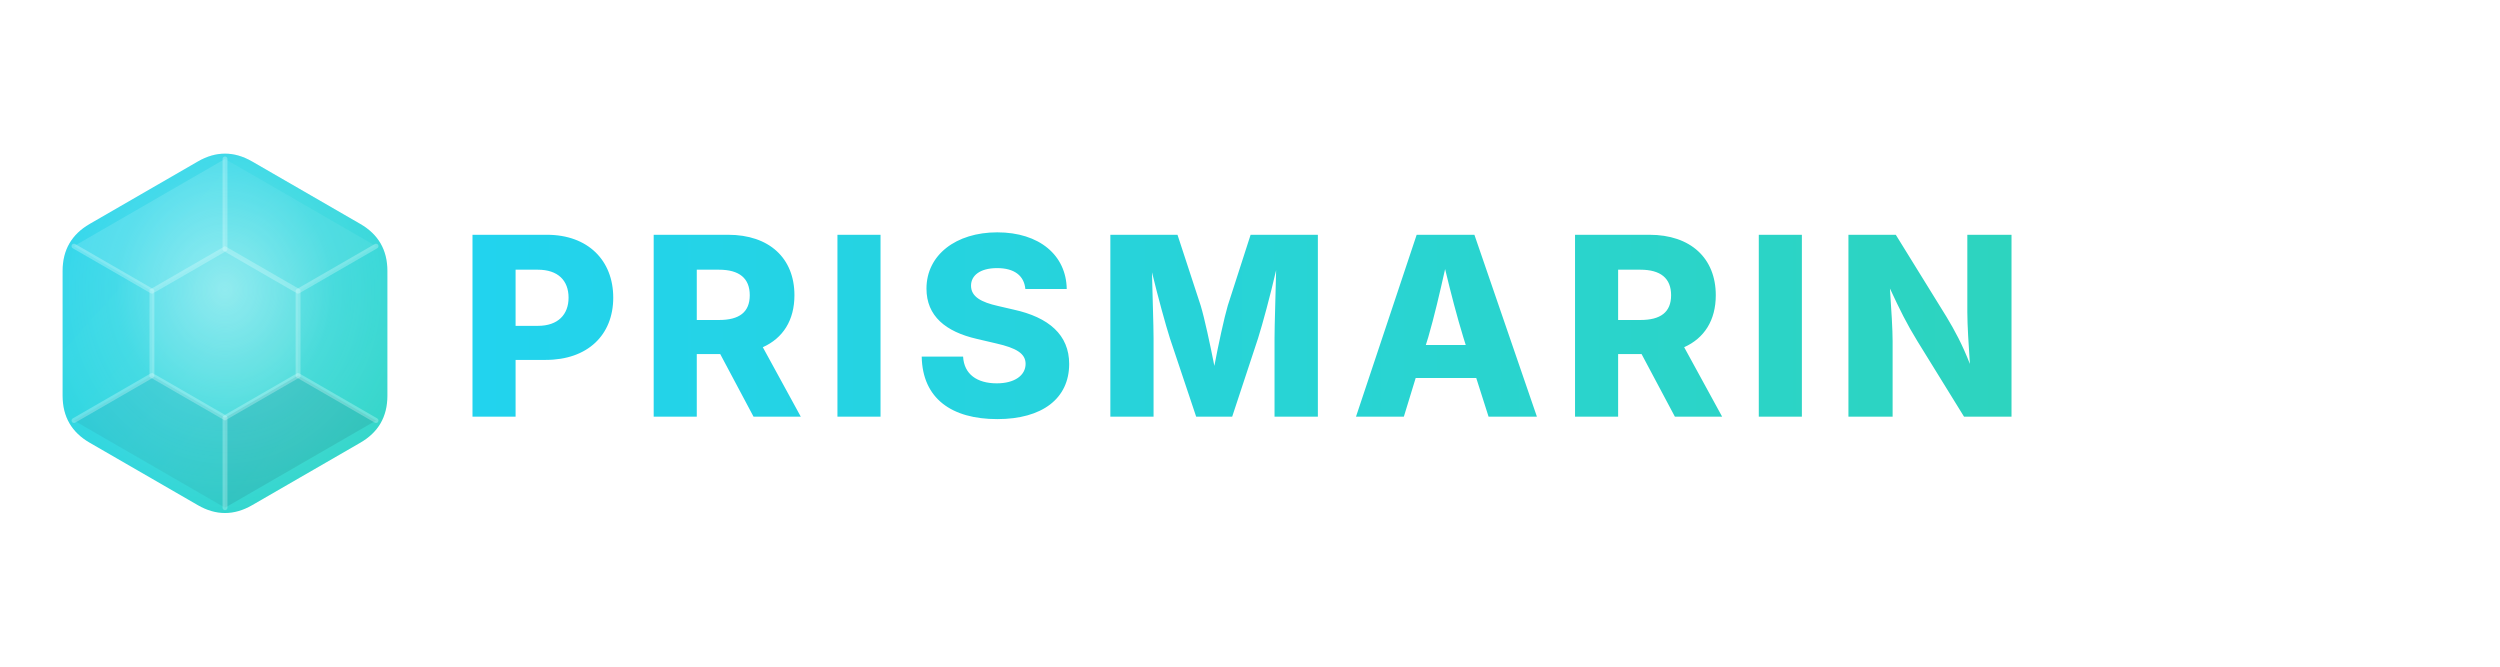
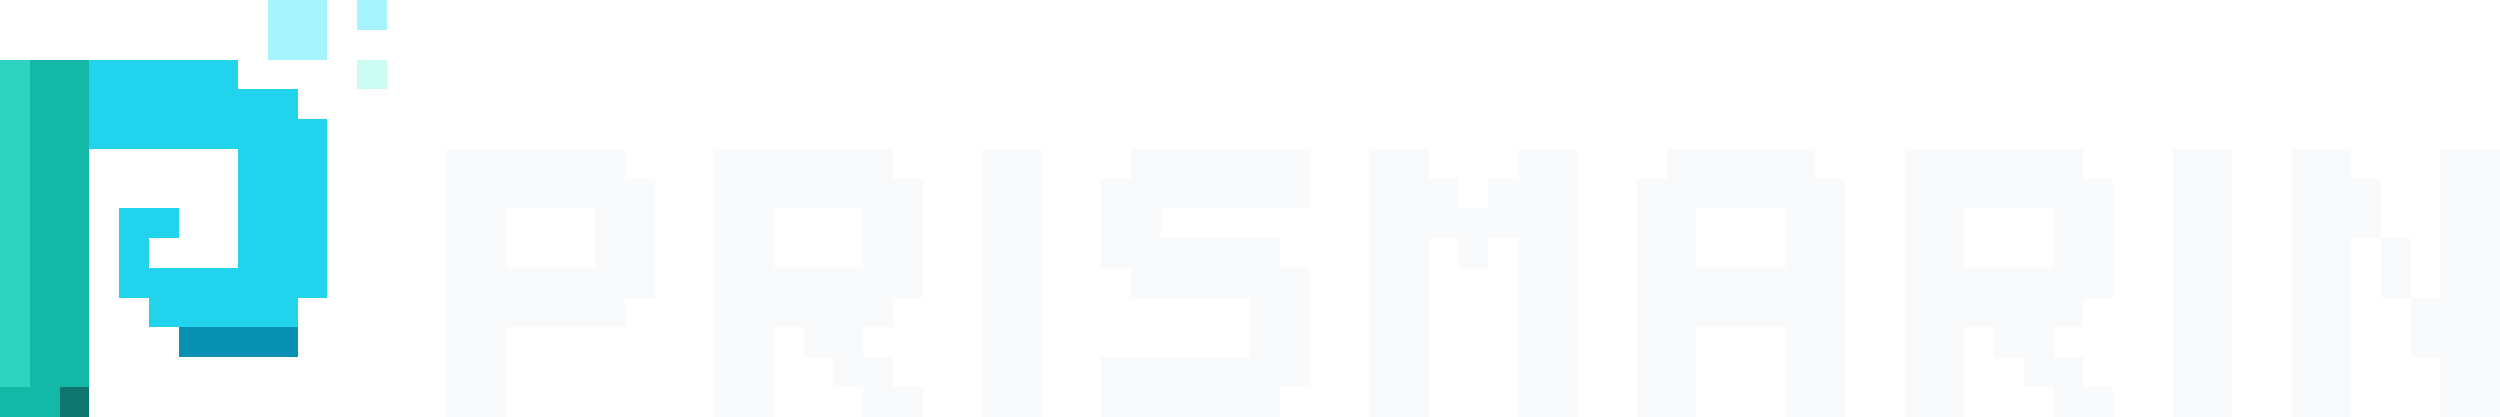
- <svg xmlns="http://www.w3.org/2000/svg" viewBox="0 0 960 256" width="960" height="256" role="img" aria-label="PRISMARIN wordmark">
-   <defs>
-     <linearGradient id="prism" x1="0" y1="0" x2="1" y2="1">
-       <stop offset="0" stop-color="#22D3EE" />
-       <stop offset="0.55" stop-color="#27D4D9" />
-       <stop offset="1" stop-color="#2DD4BF" />
-     </linearGradient>
-     <linearGradient id="wordGradient" x1="0" y1="0" x2="1" y2="0">
-       <stop offset="0" stop-color="#22D3EE" />
-       <stop offset="1" stop-color="#2DD4BF" />
-     </linearGradient>
-     <radialGradient id="glow" cx="0.5" cy="0.38" r="0.75">
-       <stop offset="0" stop-color="#ECFEFF" stop-opacity="0.5" />
-       <stop offset="0.45" stop-color="#ECFEFF" stop-opacity="0.16" />
-       <stop offset="1" stop-color="#ECFEFF" stop-opacity="0" />
-     </radialGradient>
-   </defs>
-   <g transform="translate(-9.6 32) scale(0.75)">
-     <path d="M 114.14 40 Q 128 32 141.86 40 L 197.28 72 Q 211.14 80 211.14 96 L 211.14 160 Q 211.14 176 197.28 184 L 141.86 216 Q 128 224 114.14 216 L 58.72 184 Q 44.86 176 44.86 160 L 44.86 96 Q 44.86 80 58.72 72 Z" fill="url(#prism)" />
-     <path d="M 114.14 40 Q 128 32 141.86 40 L 197.28 72 Q 211.14 80 211.14 96 L 211.14 160 Q 211.14 176 197.28 184 L 141.86 216 Q 128 224 114.14 216 L 58.72 184 Q 44.86 176 44.86 160 L 44.86 96 Q 44.86 80 58.72 72 Z" fill="url(#glow)" />
-     <polygon points="50.68,83.36 128,38.72 128,84.8 90.59,106.4" fill="#ECFEFF" opacity="0.14" />
-     <polygon points="128,38.72 205.32,83.36 165.41,106.4 128,84.8" fill="#ECFEFF" opacity="0.07" />
-     <polygon points="128,84.8 165.41,106.4 165.41,149.6 128,171.2 90.59,149.6 90.59,106.4" fill="#ECFEFF" opacity="0.08" />
-     <polygon points="205.32,172.64 128,217.28 128,171.2 165.41,149.6" fill="#0F172A" opacity="0.10" />
-     <polygon points="128,217.28 50.68,172.64 90.59,149.6 128,171.2" fill="#0F172A" opacity="0.06" />
-     <g stroke="#ECFEFF" stroke-opacity="0.28" stroke-width="2.5" stroke-linecap="round" fill="none">
-       <line x1="128" y1="38.72" x2="128" y2="84.8" />
-       <line x1="205.32" y1="83.36" x2="165.41" y2="106.4" />
-       <line x1="205.32" y1="172.64" x2="165.41" y2="149.6" />
-       <line x1="128" y1="217.28" x2="128" y2="171.2" />
-       <line x1="50.68" y1="172.64" x2="90.59" y2="149.6" />
-       <line x1="50.68" y1="83.36" x2="90.59" y2="106.4" />
-       <polygon points="128,84.8 165.41,106.4 165.41,149.6 128,171.2 90.59,149.6 90.59,106.4" />
-     </g>
-   </g>
-   <text x="176" y="160" font-family="Inter, Montserrat, Arial, sans-serif" font-size="96" font-weight="800" letter-spacing="7" fill="url(#wordGradient)">PRISMARIN</text>
+ <svg xmlns="http://www.w3.org/2000/svg" viewBox="0 0 84 14" width="84" height="14" shape-rendering="crispEdges" role="img" aria-label="PRISMARIN wordmark">
+   <rect x="9" y="0" width="2" height="1" fill="#A5F3FC" />
+   <rect x="12" y="0" width="1" height="1" fill="#A5F3FC" />
+   <rect x="9" y="1" width="2" height="1" fill="#A5F3FC" />
+   <rect x="0" y="2" width="1" height="1" fill="#2DD4BF" />
+   <rect x="1" y="2" width="2" height="1" fill="#14B8A6" />
+   <rect x="3" y="2" width="5" height="1" fill="#22D3EE" />
+   <rect x="12" y="2" width="1" height="1" fill="#CCFBF1" />
+   <rect x="0" y="3" width="1" height="1" fill="#2DD4BF" />
+   <rect x="1" y="3" width="2" height="1" fill="#14B8A6" />
+   <rect x="3" y="3" width="7" height="1" fill="#22D3EE" />
+   <rect x="0" y="4" width="1" height="1" fill="#2DD4BF" />
+   <rect x="1" y="4" width="2" height="1" fill="#14B8A6" />
+   <rect x="3" y="4" width="8" height="1" fill="#22D3EE" />
+   <rect x="0" y="5" width="1" height="1" fill="#2DD4BF" />
+   <rect x="1" y="5" width="2" height="1" fill="#14B8A6" />
+   <rect x="8" y="5" width="3" height="1" fill="#22D3EE" />
+   <rect x="15" y="5" width="6" height="1" fill="#F8FAFC" />
+   <rect x="24" y="5" width="6" height="1" fill="#F8FAFC" />
+   <rect x="33" y="5" width="2" height="1" fill="#F8FAFC" />
+   <rect x="38" y="5" width="6" height="1" fill="#F8FAFC" />
+   <rect x="46" y="5" width="2" height="1" fill="#F8FAFC" />
+   <rect x="51" y="5" width="2" height="1" fill="#F8FAFC" />
+   <rect x="56" y="5" width="5" height="1" fill="#F8FAFC" />
+   <rect x="64" y="5" width="6" height="1" fill="#F8FAFC" />
+   <rect x="73" y="5" width="2" height="1" fill="#F8FAFC" />
+   <rect x="77" y="5" width="2" height="1" fill="#F8FAFC" />
+   <rect x="82" y="5" width="2" height="1" fill="#F8FAFC" />
+   <rect x="0" y="6" width="1" height="1" fill="#2DD4BF" />
+   <rect x="1" y="6" width="2" height="1" fill="#14B8A6" />
+   <rect x="8" y="6" width="3" height="1" fill="#22D3EE" />
+   <rect x="15" y="6" width="7" height="1" fill="#F8FAFC" />
+   <rect x="24" y="6" width="7" height="1" fill="#F8FAFC" />
+   <rect x="33" y="6" width="2" height="1" fill="#F8FAFC" />
+   <rect x="37" y="6" width="7" height="1" fill="#F8FAFC" />
+   <rect x="46" y="6" width="3" height="1" fill="#F8FAFC" />
+   <rect x="50" y="6" width="3" height="1" fill="#F8FAFC" />
+   <rect x="55" y="6" width="7" height="1" fill="#F8FAFC" />
+   <rect x="64" y="6" width="7" height="1" fill="#F8FAFC" />
+   <rect x="73" y="6" width="2" height="1" fill="#F8FAFC" />
+   <rect x="77" y="6" width="3" height="1" fill="#F8FAFC" />
+   <rect x="82" y="6" width="2" height="1" fill="#F8FAFC" />
+   <rect x="0" y="7" width="1" height="1" fill="#2DD4BF" />
+   <rect x="1" y="7" width="2" height="1" fill="#14B8A6" />
+   <rect x="4" y="7" width="2" height="1" fill="#22D3EE" />
+   <rect x="8" y="7" width="3" height="1" fill="#22D3EE" />
+   <rect x="15" y="7" width="2" height="1" fill="#F8FAFC" />
+   <rect x="20" y="7" width="2" height="1" fill="#F8FAFC" />
+   <rect x="24" y="7" width="2" height="1" fill="#F8FAFC" />
+   <rect x="29" y="7" width="2" height="1" fill="#F8FAFC" />
+   <rect x="33" y="7" width="2" height="1" fill="#F8FAFC" />
+   <rect x="37" y="7" width="2" height="1" fill="#F8FAFC" />
+   <rect x="46" y="7" width="7" height="1" fill="#F8FAFC" />
+   <rect x="55" y="7" width="2" height="1" fill="#F8FAFC" />
+   <rect x="60" y="7" width="2" height="1" fill="#F8FAFC" />
+   <rect x="64" y="7" width="2" height="1" fill="#F8FAFC" />
+   <rect x="69" y="7" width="2" height="1" fill="#F8FAFC" />
+   <rect x="73" y="7" width="2" height="1" fill="#F8FAFC" />
+   <rect x="77" y="7" width="3" height="1" fill="#F8FAFC" />
+   <rect x="82" y="7" width="2" height="1" fill="#F8FAFC" />
+   <rect x="0" y="8" width="1" height="1" fill="#2DD4BF" />
+   <rect x="1" y="8" width="2" height="1" fill="#14B8A6" />
+   <rect x="4" y="8" width="1" height="1" fill="#22D3EE" />
+   <rect x="8" y="8" width="3" height="1" fill="#22D3EE" />
+   <rect x="15" y="8" width="2" height="1" fill="#F8FAFC" />
+   <rect x="20" y="8" width="2" height="1" fill="#F8FAFC" />
+   <rect x="24" y="8" width="2" height="1" fill="#F8FAFC" />
+   <rect x="29" y="8" width="2" height="1" fill="#F8FAFC" />
+   <rect x="33" y="8" width="2" height="1" fill="#F8FAFC" />
+   <rect x="37" y="8" width="6" height="1" fill="#F8FAFC" />
+   <rect x="46" y="8" width="2" height="1" fill="#F8FAFC" />
+   <rect x="49" y="8" width="1" height="1" fill="#F8FAFC" />
+   <rect x="51" y="8" width="2" height="1" fill="#F8FAFC" />
+   <rect x="55" y="8" width="2" height="1" fill="#F8FAFC" />
+   <rect x="60" y="8" width="2" height="1" fill="#F8FAFC" />
+   <rect x="64" y="8" width="2" height="1" fill="#F8FAFC" />
+   <rect x="69" y="8" width="2" height="1" fill="#F8FAFC" />
+   <rect x="73" y="8" width="2" height="1" fill="#F8FAFC" />
+   <rect x="77" y="8" width="2" height="1" fill="#F8FAFC" />
+   <rect x="80" y="8" width="1" height="1" fill="#F8FAFC" />
+   <rect x="82" y="8" width="2" height="1" fill="#F8FAFC" />
+   <rect x="0" y="9" width="1" height="1" fill="#2DD4BF" />
+   <rect x="1" y="9" width="2" height="1" fill="#14B8A6" />
+   <rect x="4" y="9" width="7" height="1" fill="#22D3EE" />
+   <rect x="15" y="9" width="7" height="1" fill="#F8FAFC" />
+   <rect x="24" y="9" width="7" height="1" fill="#F8FAFC" />
+   <rect x="33" y="9" width="2" height="1" fill="#F8FAFC" />
+   <rect x="38" y="9" width="6" height="1" fill="#F8FAFC" />
+   <rect x="46" y="9" width="2" height="1" fill="#F8FAFC" />
+   <rect x="51" y="9" width="2" height="1" fill="#F8FAFC" />
+   <rect x="55" y="9" width="7" height="1" fill="#F8FAFC" />
+   <rect x="64" y="9" width="7" height="1" fill="#F8FAFC" />
+   <rect x="73" y="9" width="2" height="1" fill="#F8FAFC" />
+   <rect x="77" y="9" width="2" height="1" fill="#F8FAFC" />
+   <rect x="80" y="9" width="1" height="1" fill="#F8FAFC" />
+   <rect x="82" y="9" width="2" height="1" fill="#F8FAFC" />
+   <rect x="0" y="10" width="1" height="1" fill="#2DD4BF" />
+   <rect x="1" y="10" width="2" height="1" fill="#14B8A6" />
+   <rect x="5" y="10" width="5" height="1" fill="#22D3EE" />
+   <rect x="15" y="10" width="6" height="1" fill="#F8FAFC" />
+   <rect x="24" y="10" width="6" height="1" fill="#F8FAFC" />
+   <rect x="33" y="10" width="2" height="1" fill="#F8FAFC" />
+   <rect x="42" y="10" width="2" height="1" fill="#F8FAFC" />
+   <rect x="46" y="10" width="2" height="1" fill="#F8FAFC" />
+   <rect x="51" y="10" width="2" height="1" fill="#F8FAFC" />
+   <rect x="55" y="10" width="7" height="1" fill="#F8FAFC" />
+   <rect x="64" y="10" width="6" height="1" fill="#F8FAFC" />
+   <rect x="73" y="10" width="2" height="1" fill="#F8FAFC" />
+   <rect x="77" y="10" width="2" height="1" fill="#F8FAFC" />
+   <rect x="81" y="10" width="3" height="1" fill="#F8FAFC" />
+   <rect x="0" y="11" width="1" height="1" fill="#2DD4BF" />
+   <rect x="1" y="11" width="2" height="1" fill="#14B8A6" />
+   <rect x="6" y="11" width="4" height="1" fill="#0891B2" />
+   <rect x="15" y="11" width="2" height="1" fill="#F8FAFC" />
+   <rect x="24" y="11" width="2" height="1" fill="#F8FAFC" />
+   <rect x="27" y="11" width="2" height="1" fill="#F8FAFC" />
+   <rect x="33" y="11" width="2" height="1" fill="#F8FAFC" />
+   <rect x="42" y="11" width="2" height="1" fill="#F8FAFC" />
+   <rect x="46" y="11" width="2" height="1" fill="#F8FAFC" />
+   <rect x="51" y="11" width="2" height="1" fill="#F8FAFC" />
+   <rect x="55" y="11" width="2" height="1" fill="#F8FAFC" />
+   <rect x="60" y="11" width="2" height="1" fill="#F8FAFC" />
+   <rect x="64" y="11" width="2" height="1" fill="#F8FAFC" />
+   <rect x="67" y="11" width="2" height="1" fill="#F8FAFC" />
+   <rect x="73" y="11" width="2" height="1" fill="#F8FAFC" />
+   <rect x="77" y="11" width="2" height="1" fill="#F8FAFC" />
+   <rect x="81" y="11" width="3" height="1" fill="#F8FAFC" />
+   <rect x="0" y="12" width="1" height="1" fill="#2DD4BF" />
+   <rect x="1" y="12" width="2" height="1" fill="#14B8A6" />
+   <rect x="15" y="12" width="2" height="1" fill="#F8FAFC" />
+   <rect x="24" y="12" width="2" height="1" fill="#F8FAFC" />
+   <rect x="28" y="12" width="2" height="1" fill="#F8FAFC" />
+   <rect x="33" y="12" width="2" height="1" fill="#F8FAFC" />
+   <rect x="37" y="12" width="7" height="1" fill="#F8FAFC" />
+   <rect x="46" y="12" width="2" height="1" fill="#F8FAFC" />
+   <rect x="51" y="12" width="2" height="1" fill="#F8FAFC" />
+   <rect x="55" y="12" width="2" height="1" fill="#F8FAFC" />
+   <rect x="60" y="12" width="2" height="1" fill="#F8FAFC" />
+   <rect x="64" y="12" width="2" height="1" fill="#F8FAFC" />
+   <rect x="68" y="12" width="2" height="1" fill="#F8FAFC" />
+   <rect x="73" y="12" width="2" height="1" fill="#F8FAFC" />
+   <rect x="77" y="12" width="2" height="1" fill="#F8FAFC" />
+   <rect x="82" y="12" width="2" height="1" fill="#F8FAFC" />
+   <rect x="0" y="13" width="2" height="1" fill="#14B8A6" />
+   <rect x="2" y="13" width="1" height="1" fill="#0F766E" />
+   <rect x="15" y="13" width="2" height="1" fill="#F8FAFC" />
+   <rect x="24" y="13" width="2" height="1" fill="#F8FAFC" />
+   <rect x="29" y="13" width="2" height="1" fill="#F8FAFC" />
+   <rect x="33" y="13" width="2" height="1" fill="#F8FAFC" />
+   <rect x="37" y="13" width="6" height="1" fill="#F8FAFC" />
+   <rect x="46" y="13" width="2" height="1" fill="#F8FAFC" />
+   <rect x="51" y="13" width="2" height="1" fill="#F8FAFC" />
+   <rect x="55" y="13" width="2" height="1" fill="#F8FAFC" />
+   <rect x="60" y="13" width="2" height="1" fill="#F8FAFC" />
+   <rect x="64" y="13" width="2" height="1" fill="#F8FAFC" />
+   <rect x="69" y="13" width="2" height="1" fill="#F8FAFC" />
+   <rect x="73" y="13" width="2" height="1" fill="#F8FAFC" />
+   <rect x="77" y="13" width="2" height="1" fill="#F8FAFC" />
+   <rect x="82" y="13" width="2" height="1" fill="#F8FAFC" />
</svg>
